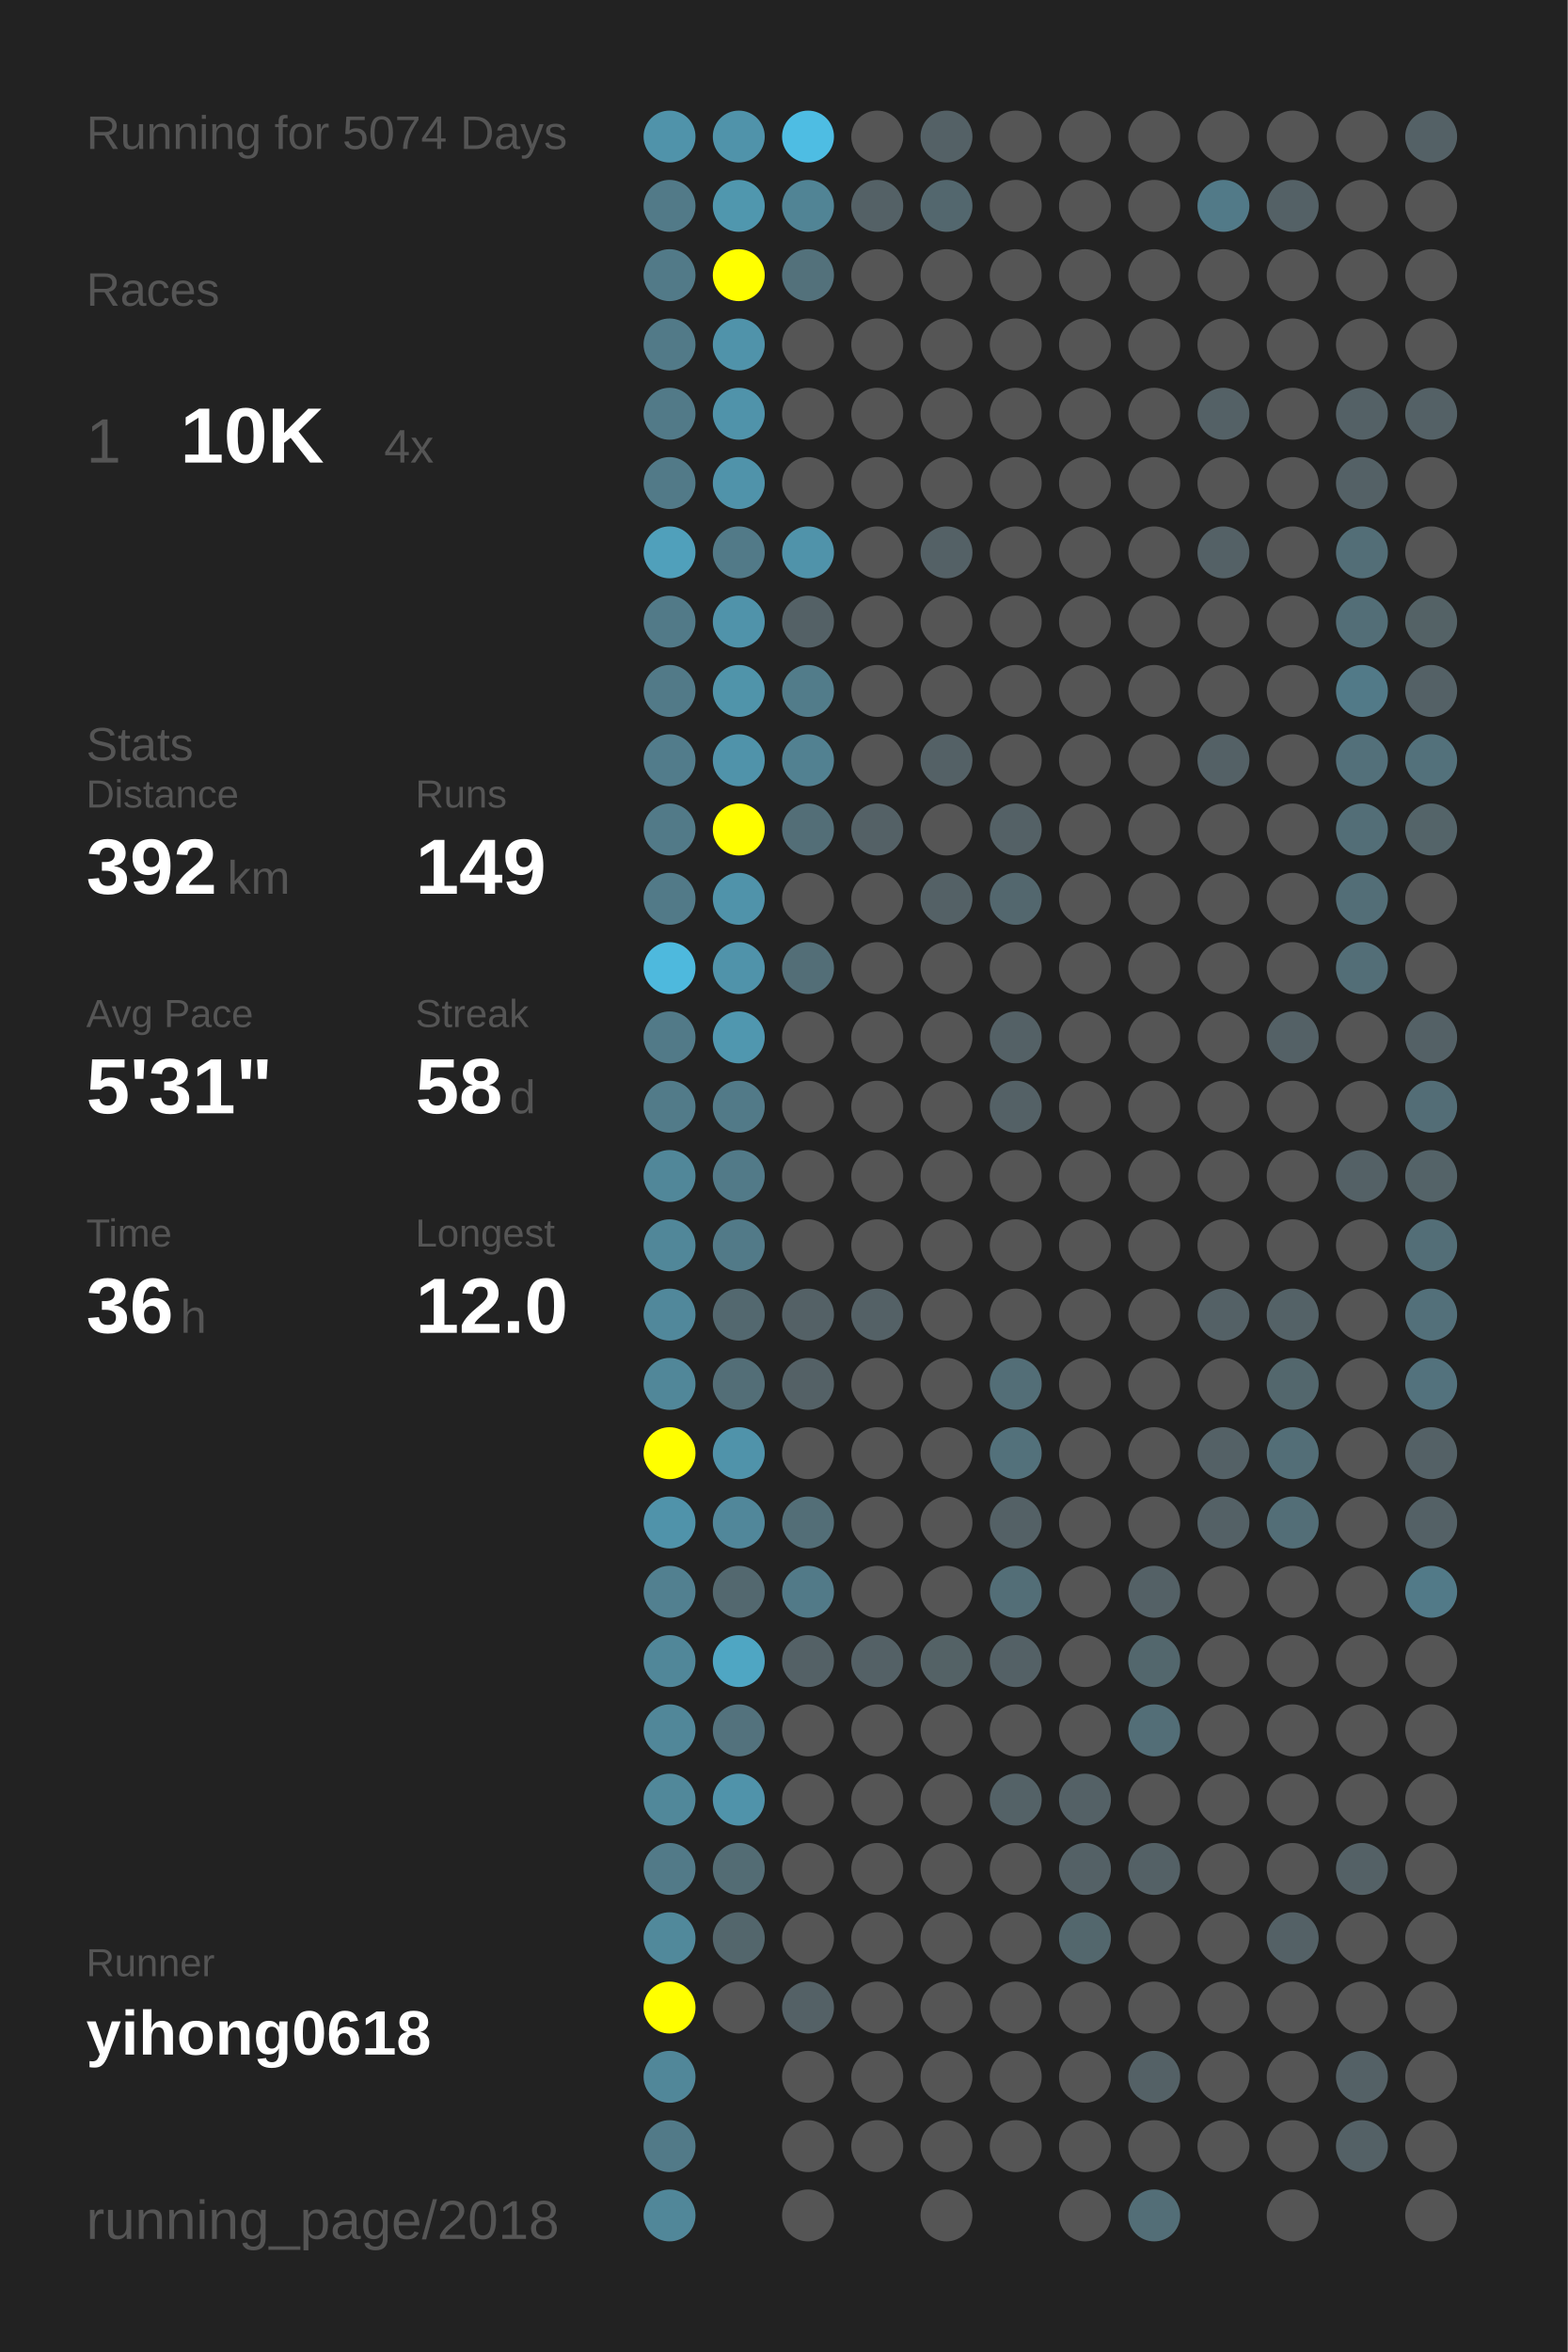
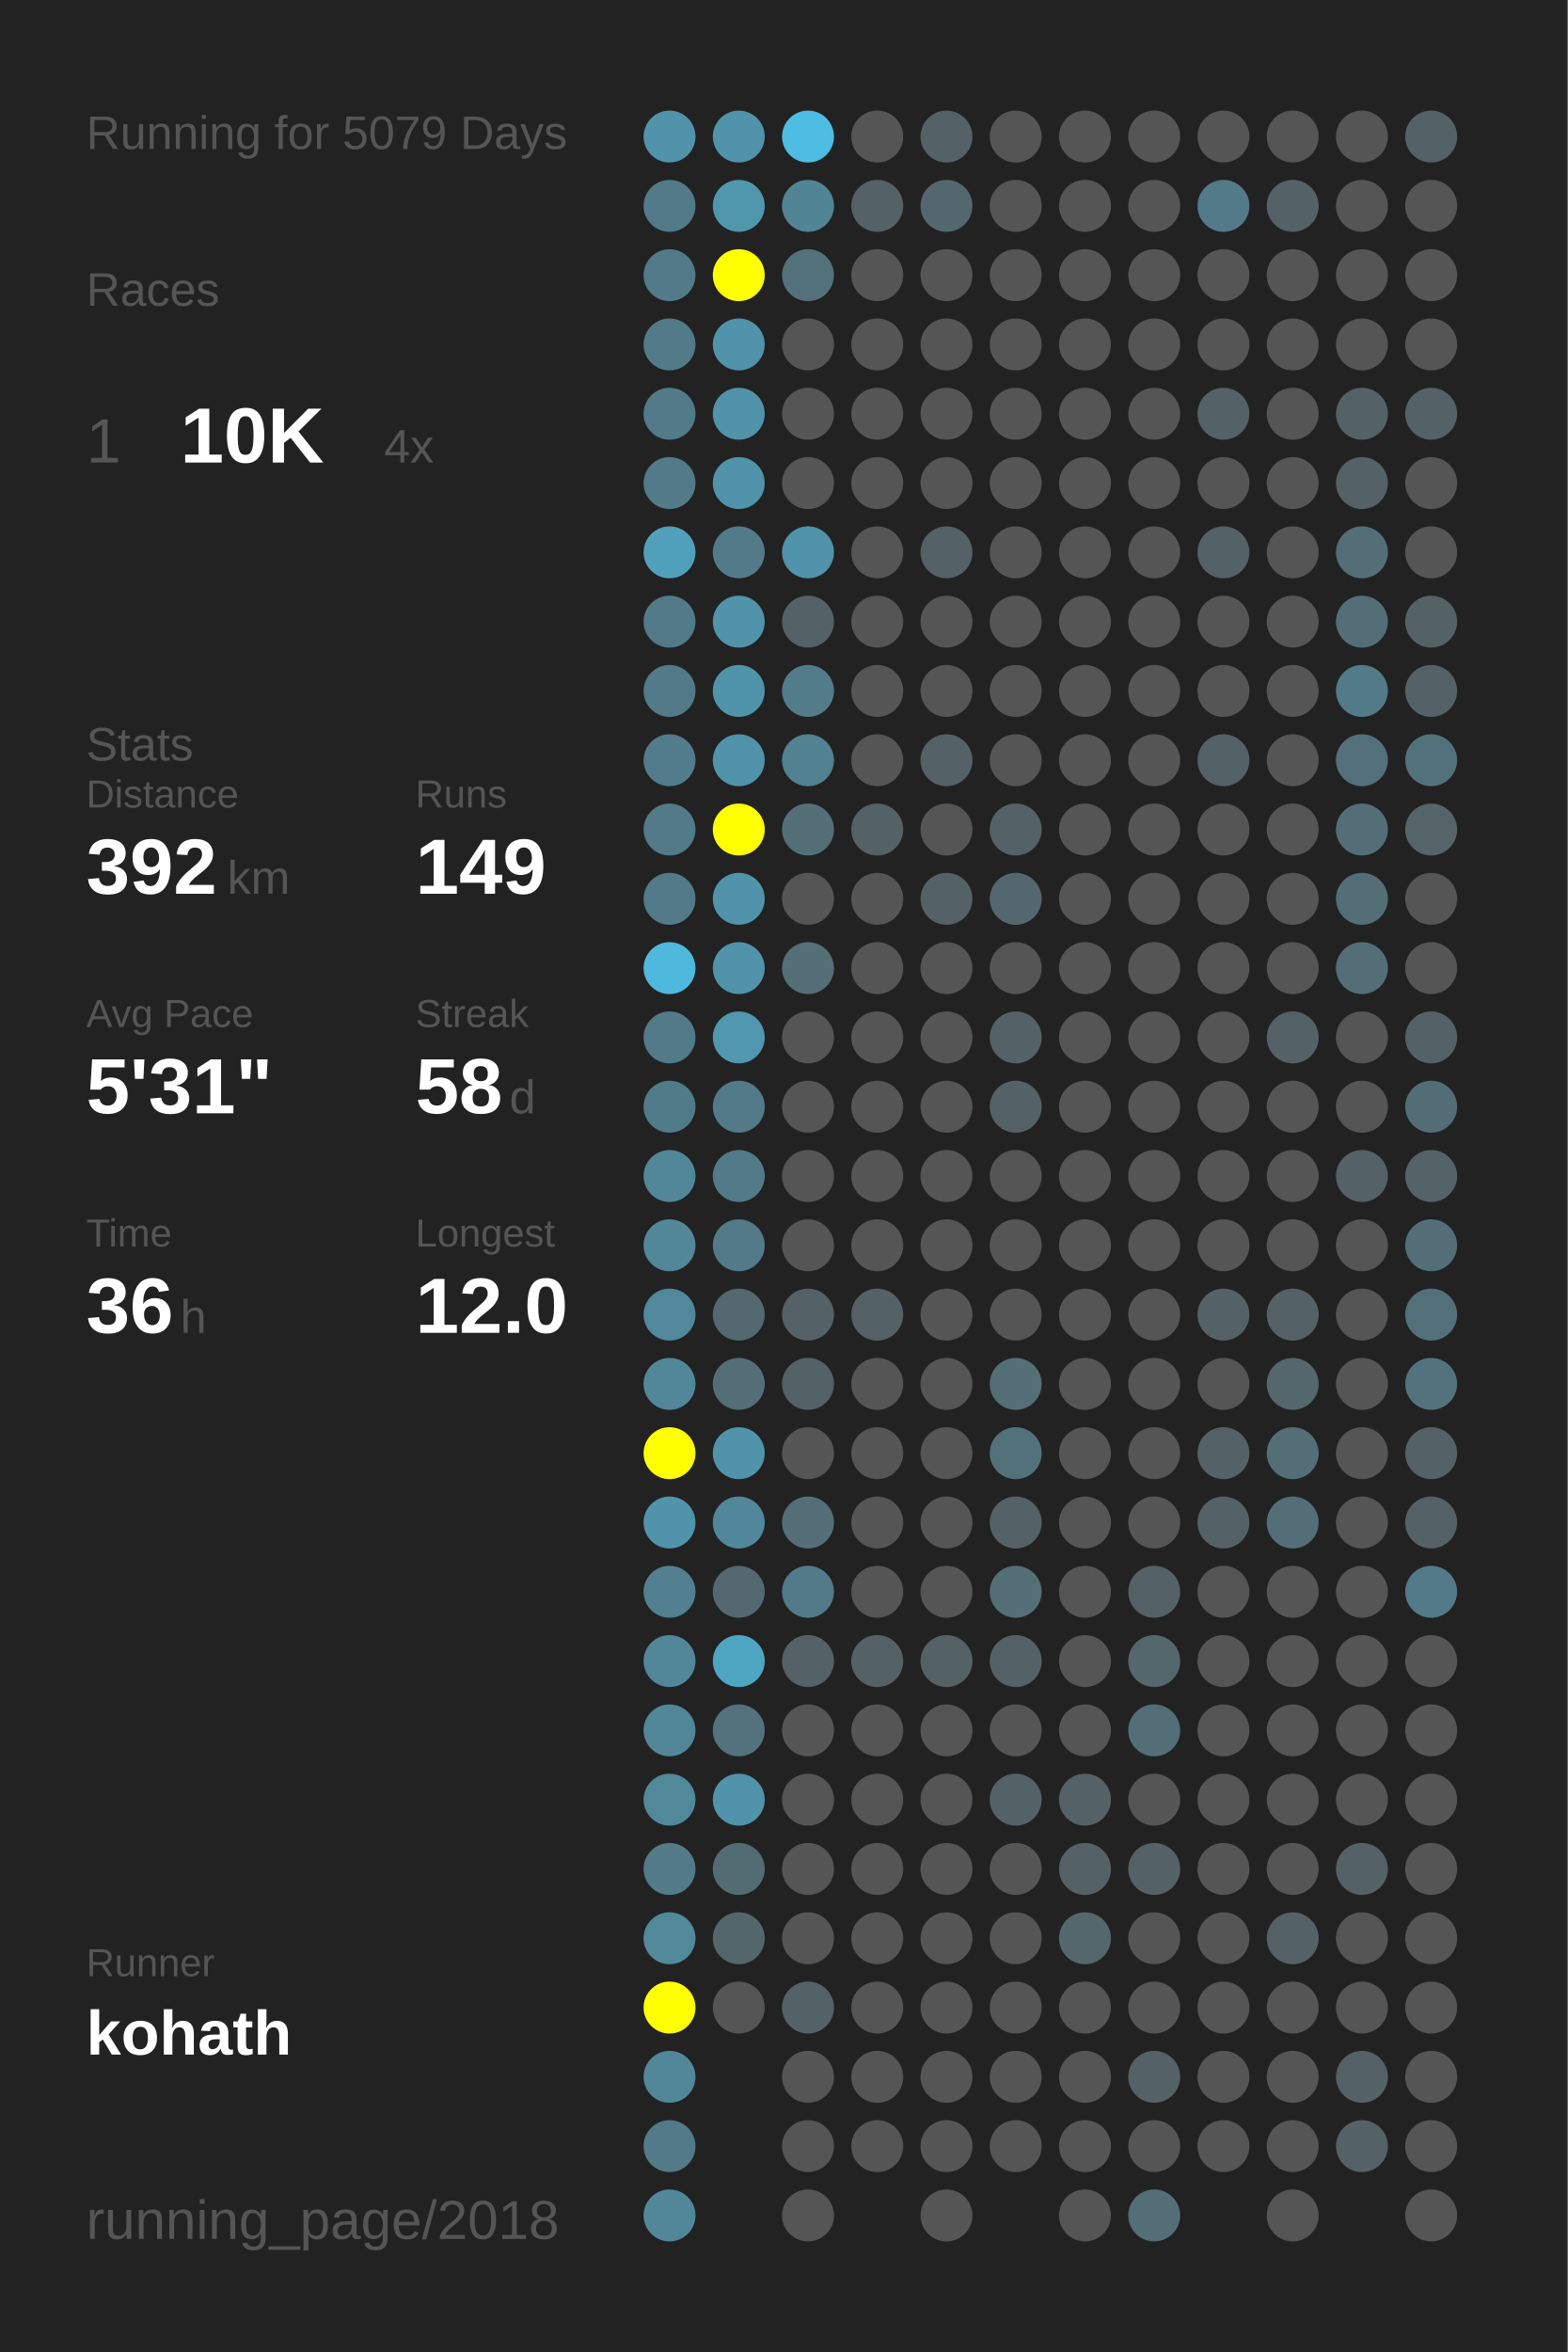
<svg xmlns="http://www.w3.org/2000/svg" baseProfile="full" height="300mm" version="1.1" viewBox="0,0,200,300" width="200mm">
  <defs />
  <rect fill="#222222" height="300" width="200" x="0" y="0" />
-   <text fill="#555555" style="font-size:6px; font-family:Arial;" x="11" y="19">Running for 5074 Days</text>
+   <text fill="#555555" style="font-size:6px; font-family:Arial;" x="11" y="19">Running for 5079 Days</text>
  <text fill="#555555" style="font-size:6px; font-family:Arial;" x="11" y="39">Races</text>
  <text fill="#555555" style="font-size:8px; font-family:Arial;" x="11" y="59">1</text>
  <text fill="#FFFFFF" style="font-size:10px; font-family:Arial; font-weight:bold;" x="23" y="59">10K</text>
  <text fill="#555555" style="font-size:6px; font-family:Arial;" x="49" y="59">4x</text>
  <text fill="#555555" style="font-size:6px; font-family:Arial;" x="11" y="97">Stats</text>
  <text fill="#555555" style="font-size:5px; font-family:Arial;" x="11" y="103">Distance</text>
  <text fill="#FFFFFF" style="font-size:10px; font-family:Arial; font-weight:bold;" x="11" y="114">392</text>
  <text fill="#555555" style="font-size:6px; font-family:Arial;" x="29" y="114">km</text>
  <text fill="#555555" style="font-size:5px; font-family:Arial;" x="53" y="103">Runs</text>
  <text fill="#FFFFFF" style="font-size:10px; font-family:Arial; font-weight:bold;" x="53" y="114">149</text>
  <text fill="#555555" style="font-size:5px; font-family:Arial;" x="11" y="131">Avg Pace</text>
  <text fill="#FFFFFF" style="font-size:10px; font-family:Arial; font-weight:bold;" x="11" y="142">5'31"</text>
  <text fill="#555555" style="font-size:5px; font-family:Arial;" x="53" y="131">Streak</text>
  <text fill="#FFFFFF" style="font-size:10px; font-family:Arial; font-weight:bold;" x="53" y="142">58</text>
  <text fill="#555555" style="font-size:6px; font-family:Arial;" x="65" y="142">d</text>
  <text fill="#555555" style="font-size:5px; font-family:Arial;" x="11" y="159">Time</text>
  <text fill="#FFFFFF" style="font-size:10px; font-family:Arial; font-weight:bold;" x="11" y="170">36</text>
  <text fill="#555555" style="font-size:6px; font-family:Arial;" x="23" y="170">h</text>
  <text fill="#555555" style="font-size:5px; font-family:Arial;" x="53" y="159">Longest</text>
  <text fill="#FFFFFF" style="font-size:10px; font-family:Arial; font-weight:bold;" x="53" y="170">12.0</text>
  <text fill="#555555" style="font-size:5px; font-family:Arial;" x="11" y="252.065">Runner</text>
-   <text fill="#FFFFFF" style="font-size:8px; font-family:Arial; font-weight:bold;" x="11" y="262.065">yihong0618</text>
+   <text fill="#FFFFFF" style="font-size:8px; font-family:Arial; font-weight:bold;" x="11" y="262.065">kohath</text>
  <text fill="#555555" style="font-size:7px; font-family:Arial;" x="11" y="285.581">running_page/2018</text>
  <circle cx="85.417" cy="17.419" fill="#5093aa" r="3.312" />
  <circle cx="85.417" cy="26.258" fill="#527a88" r="3.312" />
  <circle cx="85.417" cy="35.097" fill="#527a88" r="3.312" />
  <circle cx="85.417" cy="43.935" fill="#527a88" r="3.312" />
  <circle cx="85.417" cy="52.774" fill="#527a88" r="3.312" />
  <circle cx="85.417" cy="61.613" fill="#527a88" r="3.312" />
  <circle cx="85.417" cy="70.452" fill="#50a0bb" r="3.312" />
  <circle cx="85.417" cy="79.29" fill="#527a88" r="3.312" />
  <circle cx="85.417" cy="88.129" fill="#527a88" r="3.312" />
  <circle cx="85.417" cy="96.968" fill="#527c8b" r="3.312" />
  <circle cx="85.417" cy="105.806" fill="#527a88" r="3.312" />
  <circle cx="85.417" cy="114.645" fill="#527a88" r="3.312" />
  <circle cx="85.417" cy="123.484" fill="#4eb9dd" r="3.312" />
  <circle cx="85.417" cy="132.323" fill="#527a88" r="3.312" />
  <circle cx="85.417" cy="141.161" fill="#527b89" r="3.312" />
  <circle cx="85.417" cy="150" fill="#518799" r="3.312" />
  <circle cx="85.417" cy="158.839" fill="#518799" r="3.312" />
  <circle cx="85.417" cy="167.677" fill="#51889b" r="3.312" />
  <circle cx="85.417" cy="176.516" fill="#518799" r="3.312" />
  <circle cx="85.417" cy="185.355" fill="#FFFF00" r="3.312" />
  <circle cx="85.417" cy="194.194" fill="#5093aa" r="3.312" />
  <circle cx="85.417" cy="203.032" fill="#528090" r="3.312" />
  <circle cx="85.417" cy="211.871" fill="#518799" r="3.312" />
  <circle cx="85.417" cy="220.71" fill="#518799" r="3.312" />
  <circle cx="85.417" cy="229.548" fill="#51889a" r="3.312" />
  <circle cx="85.417" cy="238.387" fill="#527a88" r="3.312" />
  <circle cx="85.417" cy="247.226" fill="#51899b" r="3.312" />
  <circle cx="85.417" cy="256.065" fill="#FFFF00" r="3.312" />
  <circle cx="85.417" cy="264.903" fill="#518799" r="3.312" />
  <circle cx="85.417" cy="273.742" fill="#527a88" r="3.312" />
  <circle cx="85.417" cy="282.581" fill="#518799" r="3.312" />
  <circle cx="94.25" cy="17.419" fill="#5093aa" r="3.312" />
  <circle cx="94.25" cy="26.258" fill="#5097ae" r="3.312" />
  <circle cx="94.25" cy="35.097" fill="#FFFF00" r="3.312" />
  <circle cx="94.25" cy="43.935" fill="#5093aa" r="3.312" />
  <circle cx="94.25" cy="52.774" fill="#5093aa" r="3.312" />
  <circle cx="94.25" cy="61.613" fill="#5093aa" r="3.312" />
  <circle cx="94.25" cy="70.452" fill="#527a88" r="3.312" />
  <circle cx="94.25" cy="79.29" fill="#5093aa" r="3.312" />
  <circle cx="94.25" cy="88.129" fill="#5094aa" r="3.312" />
  <circle cx="94.25" cy="96.968" fill="#5093aa" r="3.312" />
  <circle cx="94.25" cy="105.806" fill="#FFFF00" r="3.312" />
  <circle cx="94.25" cy="114.645" fill="#5093aa" r="3.312" />
  <circle cx="94.25" cy="123.484" fill="#5093aa" r="3.312" />
  <circle cx="94.25" cy="132.323" fill="#5097af" r="3.312" />
  <circle cx="94.25" cy="141.161" fill="#527a88" r="3.312" />
  <circle cx="94.25" cy="150" fill="#527a88" r="3.312" />
  <circle cx="94.25" cy="158.839" fill="#527a88" r="3.312" />
  <circle cx="94.25" cy="167.677" fill="#53686f" r="3.312" />
  <circle cx="94.25" cy="176.516" fill="#536e77" r="3.312" />
  <circle cx="94.25" cy="185.355" fill="#5093aa" r="3.312" />
  <circle cx="94.25" cy="194.194" fill="#51879a" r="3.312" />
  <circle cx="94.25" cy="203.032" fill="#53686f" r="3.312" />
  <circle cx="94.25" cy="211.871" fill="#4fa6c3" r="3.312" />
  <circle cx="94.25" cy="220.71" fill="#53727d" r="3.312" />
  <circle cx="94.25" cy="229.548" fill="#5093aa" r="3.312" />
  <circle cx="94.25" cy="238.387" fill="#536c74" r="3.312" />
  <circle cx="94.25" cy="247.226" fill="#53666c" r="3.312" />
  <circle cx="94.25" cy="256.065" fill="#555555" r="3.312" />
  <circle cx="103.083" cy="17.419" fill="#4ebde3" r="3.312" />
  <circle cx="103.083" cy="26.258" fill="#518495" r="3.312" />
  <circle cx="103.083" cy="35.097" fill="#53717b" r="3.312" />
  <circle cx="103.083" cy="43.935" fill="#555555" r="3.312" />
  <circle cx="103.083" cy="52.774" fill="#555555" r="3.312" />
  <circle cx="103.083" cy="61.613" fill="#555555" r="3.312" />
  <circle cx="103.083" cy="70.452" fill="#5093aa" r="3.312" />
  <circle cx="103.083" cy="79.29" fill="#546166" r="3.312" />
  <circle cx="103.083" cy="88.129" fill="#527c8a" r="3.312" />
  <circle cx="103.083" cy="96.968" fill="#528191" r="3.312" />
  <circle cx="103.083" cy="105.806" fill="#536e77" r="3.312" />
  <circle cx="103.083" cy="114.645" fill="#555555" r="3.312" />
  <circle cx="103.083" cy="123.484" fill="#536e77" r="3.312" />
  <circle cx="103.083" cy="132.323" fill="#555555" r="3.312" />
  <circle cx="103.083" cy="141.161" fill="#555555" r="3.312" />
  <circle cx="103.083" cy="150" fill="#555555" r="3.312" />
  <circle cx="103.083" cy="158.839" fill="#555555" r="3.312" />
  <circle cx="103.083" cy="167.677" fill="#546166" r="3.312" />
  <circle cx="103.083" cy="176.516" fill="#546166" r="3.312" />
  <circle cx="103.083" cy="185.355" fill="#555555" r="3.312" />
  <circle cx="103.083" cy="194.194" fill="#536e77" r="3.312" />
  <circle cx="103.083" cy="203.032" fill="#527a88" r="3.312" />
  <circle cx="103.083" cy="211.871" fill="#546166" r="3.312" />
  <circle cx="103.083" cy="220.71" fill="#555555" r="3.312" />
  <circle cx="103.083" cy="229.548" fill="#555555" r="3.312" />
  <circle cx="103.083" cy="238.387" fill="#555555" r="3.312" />
  <circle cx="103.083" cy="247.226" fill="#555555" r="3.312" />
  <circle cx="103.083" cy="256.065" fill="#546166" r="3.312" />
  <circle cx="103.083" cy="264.903" fill="#555555" r="3.312" />
  <circle cx="103.083" cy="273.742" fill="#555555" r="3.312" />
  <circle cx="103.083" cy="282.581" fill="#555555" r="3.312" />
  <circle cx="111.917" cy="17.419" fill="#555555" r="3.312" />
  <circle cx="111.917" cy="26.258" fill="#546166" r="3.312" />
  <circle cx="111.917" cy="35.097" fill="#555555" r="3.312" />
  <circle cx="111.917" cy="43.935" fill="#555555" r="3.312" />
  <circle cx="111.917" cy="52.774" fill="#555555" r="3.312" />
  <circle cx="111.917" cy="61.613" fill="#555555" r="3.312" />
  <circle cx="111.917" cy="70.452" fill="#555555" r="3.312" />
  <circle cx="111.917" cy="79.29" fill="#555555" r="3.312" />
  <circle cx="111.917" cy="88.129" fill="#555555" r="3.312" />
  <circle cx="111.917" cy="96.968" fill="#555555" r="3.312" />
  <circle cx="111.917" cy="105.806" fill="#546166" r="3.312" />
  <circle cx="111.917" cy="114.645" fill="#555555" r="3.312" />
  <circle cx="111.917" cy="123.484" fill="#555555" r="3.312" />
  <circle cx="111.917" cy="132.323" fill="#555555" r="3.312" />
  <circle cx="111.917" cy="141.161" fill="#555555" r="3.312" />
  <circle cx="111.917" cy="150" fill="#555555" r="3.312" />
  <circle cx="111.917" cy="158.839" fill="#555555" r="3.312" />
  <circle cx="111.917" cy="167.677" fill="#546166" r="3.312" />
  <circle cx="111.917" cy="176.516" fill="#555555" r="3.312" />
  <circle cx="111.917" cy="185.355" fill="#555555" r="3.312" />
  <circle cx="111.917" cy="194.194" fill="#555555" r="3.312" />
  <circle cx="111.917" cy="203.032" fill="#555555" r="3.312" />
  <circle cx="111.917" cy="211.871" fill="#546166" r="3.312" />
  <circle cx="111.917" cy="220.71" fill="#555555" r="3.312" />
  <circle cx="111.917" cy="229.548" fill="#555555" r="3.312" />
  <circle cx="111.917" cy="238.387" fill="#555555" r="3.312" />
  <circle cx="111.917" cy="247.226" fill="#555555" r="3.312" />
  <circle cx="111.917" cy="256.065" fill="#555555" r="3.312" />
  <circle cx="111.917" cy="264.903" fill="#555555" r="3.312" />
  <circle cx="111.917" cy="273.742" fill="#555555" r="3.312" />
  <circle cx="120.75" cy="17.419" fill="#546166" r="3.312" />
  <circle cx="120.75" cy="26.258" fill="#53676e" r="3.312" />
  <circle cx="120.75" cy="35.097" fill="#555555" r="3.312" />
  <circle cx="120.75" cy="43.935" fill="#555555" r="3.312" />
  <circle cx="120.75" cy="52.774" fill="#555555" r="3.312" />
  <circle cx="120.75" cy="61.613" fill="#555555" r="3.312" />
  <circle cx="120.75" cy="70.452" fill="#546166" r="3.312" />
  <circle cx="120.75" cy="79.29" fill="#555555" r="3.312" />
  <circle cx="120.75" cy="88.129" fill="#555555" r="3.312" />
  <circle cx="120.75" cy="96.968" fill="#546166" r="3.312" />
  <circle cx="120.75" cy="105.806" fill="#555555" r="3.312" />
  <circle cx="120.75" cy="114.645" fill="#546166" r="3.312" />
  <circle cx="120.75" cy="123.484" fill="#555555" r="3.312" />
  <circle cx="120.75" cy="132.323" fill="#555555" r="3.312" />
  <circle cx="120.75" cy="141.161" fill="#555555" r="3.312" />
  <circle cx="120.75" cy="150" fill="#555555" r="3.312" />
  <circle cx="120.75" cy="158.839" fill="#555555" r="3.312" />
  <circle cx="120.75" cy="167.677" fill="#555555" r="3.312" />
  <circle cx="120.75" cy="176.516" fill="#555555" r="3.312" />
  <circle cx="120.75" cy="185.355" fill="#555555" r="3.312" />
  <circle cx="120.75" cy="194.194" fill="#555555" r="3.312" />
  <circle cx="120.75" cy="203.032" fill="#555555" r="3.312" />
  <circle cx="120.75" cy="211.871" fill="#546266" r="3.312" />
  <circle cx="120.75" cy="220.71" fill="#555555" r="3.312" />
  <circle cx="120.75" cy="229.548" fill="#555555" r="3.312" />
  <circle cx="120.75" cy="238.387" fill="#555555" r="3.312" />
  <circle cx="120.75" cy="247.226" fill="#555555" r="3.312" />
  <circle cx="120.75" cy="256.065" fill="#555555" r="3.312" />
  <circle cx="120.75" cy="264.903" fill="#555555" r="3.312" />
  <circle cx="120.75" cy="273.742" fill="#555555" r="3.312" />
  <circle cx="120.75" cy="282.581" fill="#555555" r="3.312" />
  <circle cx="129.583" cy="17.419" fill="#555555" r="3.312" />
  <circle cx="129.583" cy="26.258" fill="#555555" r="3.312" />
  <circle cx="129.583" cy="35.097" fill="#555555" r="3.312" />
  <circle cx="129.583" cy="43.935" fill="#555555" r="3.312" />
  <circle cx="129.583" cy="52.774" fill="#555555" r="3.312" />
  <circle cx="129.583" cy="61.613" fill="#555555" r="3.312" />
  <circle cx="129.583" cy="70.452" fill="#555555" r="3.312" />
  <circle cx="129.583" cy="79.29" fill="#555555" r="3.312" />
  <circle cx="129.583" cy="88.129" fill="#555555" r="3.312" />
  <circle cx="129.583" cy="96.968" fill="#555555" r="3.312" />
  <circle cx="129.583" cy="105.806" fill="#546166" r="3.312" />
  <circle cx="129.583" cy="114.645" fill="#53676e" r="3.312" />
  <circle cx="129.583" cy="123.484" fill="#555555" r="3.312" />
  <circle cx="129.583" cy="132.323" fill="#546166" r="3.312" />
  <circle cx="129.583" cy="141.161" fill="#546166" r="3.312" />
  <circle cx="129.583" cy="150" fill="#555555" r="3.312" />
  <circle cx="129.583" cy="158.839" fill="#555555" r="3.312" />
  <circle cx="129.583" cy="167.677" fill="#555555" r="3.312" />
  <circle cx="129.583" cy="176.516" fill="#536e77" r="3.312" />
  <circle cx="129.583" cy="185.355" fill="#53717b" r="3.312" />
  <circle cx="129.583" cy="194.194" fill="#546166" r="3.312" />
  <circle cx="129.583" cy="203.032" fill="#536e77" r="3.312" />
  <circle cx="129.583" cy="211.871" fill="#546166" r="3.312" />
  <circle cx="129.583" cy="220.71" fill="#555555" r="3.312" />
  <circle cx="129.583" cy="229.548" fill="#546267" r="3.312" />
  <circle cx="129.583" cy="238.387" fill="#555555" r="3.312" />
  <circle cx="129.583" cy="247.226" fill="#555555" r="3.312" />
  <circle cx="129.583" cy="256.065" fill="#555555" r="3.312" />
  <circle cx="129.583" cy="264.903" fill="#555555" r="3.312" />
  <circle cx="129.583" cy="273.742" fill="#555555" r="3.312" />
  <circle cx="138.417" cy="17.419" fill="#555555" r="3.312" />
  <circle cx="138.417" cy="26.258" fill="#555555" r="3.312" />
  <circle cx="138.417" cy="35.097" fill="#555555" r="3.312" />
  <circle cx="138.417" cy="43.935" fill="#555555" r="3.312" />
  <circle cx="138.417" cy="52.774" fill="#555555" r="3.312" />
  <circle cx="138.417" cy="61.613" fill="#555555" r="3.312" />
  <circle cx="138.417" cy="70.452" fill="#555555" r="3.312" />
  <circle cx="138.417" cy="79.29" fill="#555555" r="3.312" />
  <circle cx="138.417" cy="88.129" fill="#555555" r="3.312" />
  <circle cx="138.417" cy="96.968" fill="#555555" r="3.312" />
  <circle cx="138.417" cy="105.806" fill="#555555" r="3.312" />
  <circle cx="138.417" cy="114.645" fill="#555555" r="3.312" />
  <circle cx="138.417" cy="123.484" fill="#555555" r="3.312" />
  <circle cx="138.417" cy="132.323" fill="#555555" r="3.312" />
  <circle cx="138.417" cy="141.161" fill="#555555" r="3.312" />
  <circle cx="138.417" cy="150" fill="#555555" r="3.312" />
  <circle cx="138.417" cy="158.839" fill="#555555" r="3.312" />
  <circle cx="138.417" cy="167.677" fill="#555555" r="3.312" />
  <circle cx="138.417" cy="176.516" fill="#555555" r="3.312" />
  <circle cx="138.417" cy="185.355" fill="#555555" r="3.312" />
  <circle cx="138.417" cy="194.194" fill="#555555" r="3.312" />
  <circle cx="138.417" cy="203.032" fill="#555555" r="3.312" />
  <circle cx="138.417" cy="211.871" fill="#555555" r="3.312" />
  <circle cx="138.417" cy="220.71" fill="#555555" r="3.312" />
  <circle cx="138.417" cy="229.548" fill="#546166" r="3.312" />
  <circle cx="138.417" cy="238.387" fill="#546166" r="3.312" />
  <circle cx="138.417" cy="247.226" fill="#53676d" r="3.312" />
  <circle cx="138.417" cy="256.065" fill="#555555" r="3.312" />
  <circle cx="138.417" cy="264.903" fill="#555555" r="3.312" />
  <circle cx="138.417" cy="273.742" fill="#555555" r="3.312" />
  <circle cx="138.417" cy="282.581" fill="#555555" r="3.312" />
  <circle cx="147.25" cy="17.419" fill="#555555" r="3.312" />
  <circle cx="147.25" cy="26.258" fill="#555555" r="3.312" />
  <circle cx="147.25" cy="35.097" fill="#555555" r="3.312" />
  <circle cx="147.25" cy="43.935" fill="#555555" r="3.312" />
  <circle cx="147.25" cy="52.774" fill="#555555" r="3.312" />
  <circle cx="147.25" cy="61.613" fill="#555555" r="3.312" />
  <circle cx="147.25" cy="70.452" fill="#555555" r="3.312" />
  <circle cx="147.25" cy="79.29" fill="#555555" r="3.312" />
  <circle cx="147.25" cy="88.129" fill="#555555" r="3.312" />
  <circle cx="147.25" cy="96.968" fill="#555555" r="3.312" />
  <circle cx="147.25" cy="105.806" fill="#555555" r="3.312" />
  <circle cx="147.25" cy="114.645" fill="#555555" r="3.312" />
  <circle cx="147.25" cy="123.484" fill="#555555" r="3.312" />
  <circle cx="147.25" cy="132.323" fill="#555555" r="3.312" />
  <circle cx="147.25" cy="141.161" fill="#555555" r="3.312" />
  <circle cx="147.25" cy="150" fill="#555555" r="3.312" />
  <circle cx="147.25" cy="158.839" fill="#555555" r="3.312" />
  <circle cx="147.25" cy="167.677" fill="#555555" r="3.312" />
  <circle cx="147.25" cy="176.516" fill="#555555" r="3.312" />
  <circle cx="147.25" cy="185.355" fill="#555555" r="3.312" />
  <circle cx="147.25" cy="194.194" fill="#555555" r="3.312" />
  <circle cx="147.25" cy="203.032" fill="#546166" r="3.312" />
  <circle cx="147.25" cy="211.871" fill="#53676d" r="3.312" />
  <circle cx="147.25" cy="220.71" fill="#536e77" r="3.312" />
  <circle cx="147.25" cy="229.548" fill="#555555" r="3.312" />
  <circle cx="147.25" cy="238.387" fill="#546166" r="3.312" />
  <circle cx="147.25" cy="247.226" fill="#555555" r="3.312" />
  <circle cx="147.25" cy="256.065" fill="#555555" r="3.312" />
  <circle cx="147.25" cy="264.903" fill="#546166" r="3.312" />
  <circle cx="147.25" cy="273.742" fill="#555555" r="3.312" />
  <circle cx="147.25" cy="282.581" fill="#536e77" r="3.312" />
  <circle cx="156.083" cy="17.419" fill="#555555" r="3.312" />
  <circle cx="156.083" cy="26.258" fill="#527a88" r="3.312" />
  <circle cx="156.083" cy="35.097" fill="#555555" r="3.312" />
  <circle cx="156.083" cy="43.935" fill="#555555" r="3.312" />
  <circle cx="156.083" cy="52.774" fill="#546166" r="3.312" />
  <circle cx="156.083" cy="61.613" fill="#555555" r="3.312" />
  <circle cx="156.083" cy="70.452" fill="#546166" r="3.312" />
  <circle cx="156.083" cy="79.29" fill="#555555" r="3.312" />
  <circle cx="156.083" cy="88.129" fill="#555555" r="3.312" />
  <circle cx="156.083" cy="96.968" fill="#546166" r="3.312" />
  <circle cx="156.083" cy="105.806" fill="#555555" r="3.312" />
  <circle cx="156.083" cy="114.645" fill="#555555" r="3.312" />
  <circle cx="156.083" cy="123.484" fill="#555555" r="3.312" />
  <circle cx="156.083" cy="132.323" fill="#555555" r="3.312" />
  <circle cx="156.083" cy="141.161" fill="#555555" r="3.312" />
  <circle cx="156.083" cy="150" fill="#555555" r="3.312" />
  <circle cx="156.083" cy="158.839" fill="#555555" r="3.312" />
  <circle cx="156.083" cy="167.677" fill="#546166" r="3.312" />
  <circle cx="156.083" cy="176.516" fill="#555555" r="3.312" />
  <circle cx="156.083" cy="185.355" fill="#546166" r="3.312" />
  <circle cx="156.083" cy="194.194" fill="#546166" r="3.312" />
  <circle cx="156.083" cy="203.032" fill="#555555" r="3.312" />
  <circle cx="156.083" cy="211.871" fill="#555555" r="3.312" />
  <circle cx="156.083" cy="220.71" fill="#555555" r="3.312" />
  <circle cx="156.083" cy="229.548" fill="#555555" r="3.312" />
  <circle cx="156.083" cy="238.387" fill="#555555" r="3.312" />
  <circle cx="156.083" cy="247.226" fill="#555555" r="3.312" />
  <circle cx="156.083" cy="256.065" fill="#555555" r="3.312" />
  <circle cx="156.083" cy="264.903" fill="#555555" r="3.312" />
  <circle cx="156.083" cy="273.742" fill="#555555" r="3.312" />
  <circle cx="164.917" cy="17.419" fill="#555555" r="3.312" />
  <circle cx="164.917" cy="26.258" fill="#546166" r="3.312" />
  <circle cx="164.917" cy="35.097" fill="#555555" r="3.312" />
  <circle cx="164.917" cy="43.935" fill="#555555" r="3.312" />
  <circle cx="164.917" cy="52.774" fill="#555555" r="3.312" />
  <circle cx="164.917" cy="61.613" fill="#555555" r="3.312" />
  <circle cx="164.917" cy="70.452" fill="#555555" r="3.312" />
  <circle cx="164.917" cy="79.29" fill="#555555" r="3.312" />
  <circle cx="164.917" cy="88.129" fill="#555555" r="3.312" />
  <circle cx="164.917" cy="96.968" fill="#555555" r="3.312" />
  <circle cx="164.917" cy="105.806" fill="#555555" r="3.312" />
  <circle cx="164.917" cy="114.645" fill="#555555" r="3.312" />
  <circle cx="164.917" cy="123.484" fill="#555555" r="3.312" />
  <circle cx="164.917" cy="132.323" fill="#546166" r="3.312" />
  <circle cx="164.917" cy="141.161" fill="#555555" r="3.312" />
  <circle cx="164.917" cy="150" fill="#555555" r="3.312" />
  <circle cx="164.917" cy="158.839" fill="#555555" r="3.312" />
  <circle cx="164.917" cy="167.677" fill="#546267" r="3.312" />
  <circle cx="164.917" cy="176.516" fill="#53676d" r="3.312" />
  <circle cx="164.917" cy="185.355" fill="#536e77" r="3.312" />
  <circle cx="164.917" cy="194.194" fill="#536e77" r="3.312" />
  <circle cx="164.917" cy="203.032" fill="#555555" r="3.312" />
  <circle cx="164.917" cy="211.871" fill="#555555" r="3.312" />
  <circle cx="164.917" cy="220.71" fill="#555555" r="3.312" />
  <circle cx="164.917" cy="229.548" fill="#555555" r="3.312" />
  <circle cx="164.917" cy="238.387" fill="#555555" r="3.312" />
  <circle cx="164.917" cy="247.226" fill="#546166" r="3.312" />
  <circle cx="164.917" cy="256.065" fill="#555555" r="3.312" />
  <circle cx="164.917" cy="264.903" fill="#555555" r="3.312" />
  <circle cx="164.917" cy="273.742" fill="#555555" r="3.312" />
  <circle cx="164.917" cy="282.581" fill="#555555" r="3.312" />
  <circle cx="173.75" cy="17.419" fill="#555555" r="3.312" />
  <circle cx="173.75" cy="26.258" fill="#555555" r="3.312" />
  <circle cx="173.75" cy="35.097" fill="#555555" r="3.312" />
  <circle cx="173.75" cy="43.935" fill="#555555" r="3.312" />
  <circle cx="173.75" cy="52.774" fill="#546166" r="3.312" />
  <circle cx="173.75" cy="61.613" fill="#546166" r="3.312" />
  <circle cx="173.75" cy="70.452" fill="#536e77" r="3.312" />
  <circle cx="173.75" cy="79.29" fill="#536e77" r="3.312" />
  <circle cx="173.75" cy="88.129" fill="#527a88" r="3.312" />
  <circle cx="173.75" cy="96.968" fill="#53707a" r="3.312" />
  <circle cx="173.75" cy="105.806" fill="#536e77" r="3.312" />
  <circle cx="173.75" cy="114.645" fill="#536e77" r="3.312" />
  <circle cx="173.75" cy="123.484" fill="#536e77" r="3.312" />
  <circle cx="173.75" cy="132.323" fill="#555555" r="3.312" />
  <circle cx="173.75" cy="141.161" fill="#555555" r="3.312" />
  <circle cx="173.75" cy="150" fill="#546166" r="3.312" />
  <circle cx="173.75" cy="158.839" fill="#555555" r="3.312" />
  <circle cx="173.75" cy="167.677" fill="#555555" r="3.312" />
  <circle cx="173.75" cy="176.516" fill="#555555" r="3.312" />
  <circle cx="173.75" cy="185.355" fill="#555555" r="3.312" />
  <circle cx="173.75" cy="194.194" fill="#555555" r="3.312" />
  <circle cx="173.75" cy="203.032" fill="#555555" r="3.312" />
  <circle cx="173.75" cy="211.871" fill="#555555" r="3.312" />
  <circle cx="173.75" cy="220.71" fill="#555555" r="3.312" />
  <circle cx="173.75" cy="229.548" fill="#555555" r="3.312" />
  <circle cx="173.75" cy="238.387" fill="#546166" r="3.312" />
  <circle cx="173.75" cy="247.226" fill="#555555" r="3.312" />
  <circle cx="173.75" cy="256.065" fill="#555555" r="3.312" />
  <circle cx="173.75" cy="264.903" fill="#546166" r="3.312" />
  <circle cx="173.75" cy="273.742" fill="#546166" r="3.312" />
  <circle cx="182.583" cy="17.419" fill="#546166" r="3.312" />
  <circle cx="182.583" cy="26.258" fill="#555555" r="3.312" />
  <circle cx="182.583" cy="35.097" fill="#555555" r="3.312" />
  <circle cx="182.583" cy="43.935" fill="#555555" r="3.312" />
  <circle cx="182.583" cy="52.774" fill="#546166" r="3.312" />
  <circle cx="182.583" cy="61.613" fill="#555555" r="3.312" />
  <circle cx="182.583" cy="70.452" fill="#555555" r="3.312" />
  <circle cx="182.583" cy="79.29" fill="#546266" r="3.312" />
  <circle cx="182.583" cy="88.129" fill="#546166" r="3.312" />
  <circle cx="182.583" cy="96.968" fill="#53717b" r="3.312" />
  <circle cx="182.583" cy="105.806" fill="#546469" r="3.312" />
  <circle cx="182.583" cy="114.645" fill="#555555" r="3.312" />
  <circle cx="182.583" cy="123.484" fill="#555555" r="3.312" />
  <circle cx="182.583" cy="132.323" fill="#546166" r="3.312" />
  <circle cx="182.583" cy="141.161" fill="#536d76" r="3.312" />
  <circle cx="182.583" cy="150" fill="#546368" r="3.312" />
  <circle cx="182.583" cy="158.839" fill="#536e77" r="3.312" />
  <circle cx="182.583" cy="167.677" fill="#53707a" r="3.312" />
  <circle cx="182.583" cy="176.516" fill="#53727d" r="3.312" />
  <circle cx="182.583" cy="185.355" fill="#546166" r="3.312" />
  <circle cx="182.583" cy="194.194" fill="#546166" r="3.312" />
  <circle cx="182.583" cy="203.032" fill="#527a88" r="3.312" />
  <circle cx="182.583" cy="211.871" fill="#555555" r="3.312" />
  <circle cx="182.583" cy="220.71" fill="#555555" r="3.312" />
  <circle cx="182.583" cy="229.548" fill="#555555" r="3.312" />
  <circle cx="182.583" cy="238.387" fill="#555555" r="3.312" />
  <circle cx="182.583" cy="247.226" fill="#555555" r="3.312" />
  <circle cx="182.583" cy="256.065" fill="#555555" r="3.312" />
  <circle cx="182.583" cy="264.903" fill="#555555" r="3.312" />
  <circle cx="182.583" cy="273.742" fill="#555555" r="3.312" />
  <circle cx="182.583" cy="282.581" fill="#555555" r="3.312" />
</svg>
